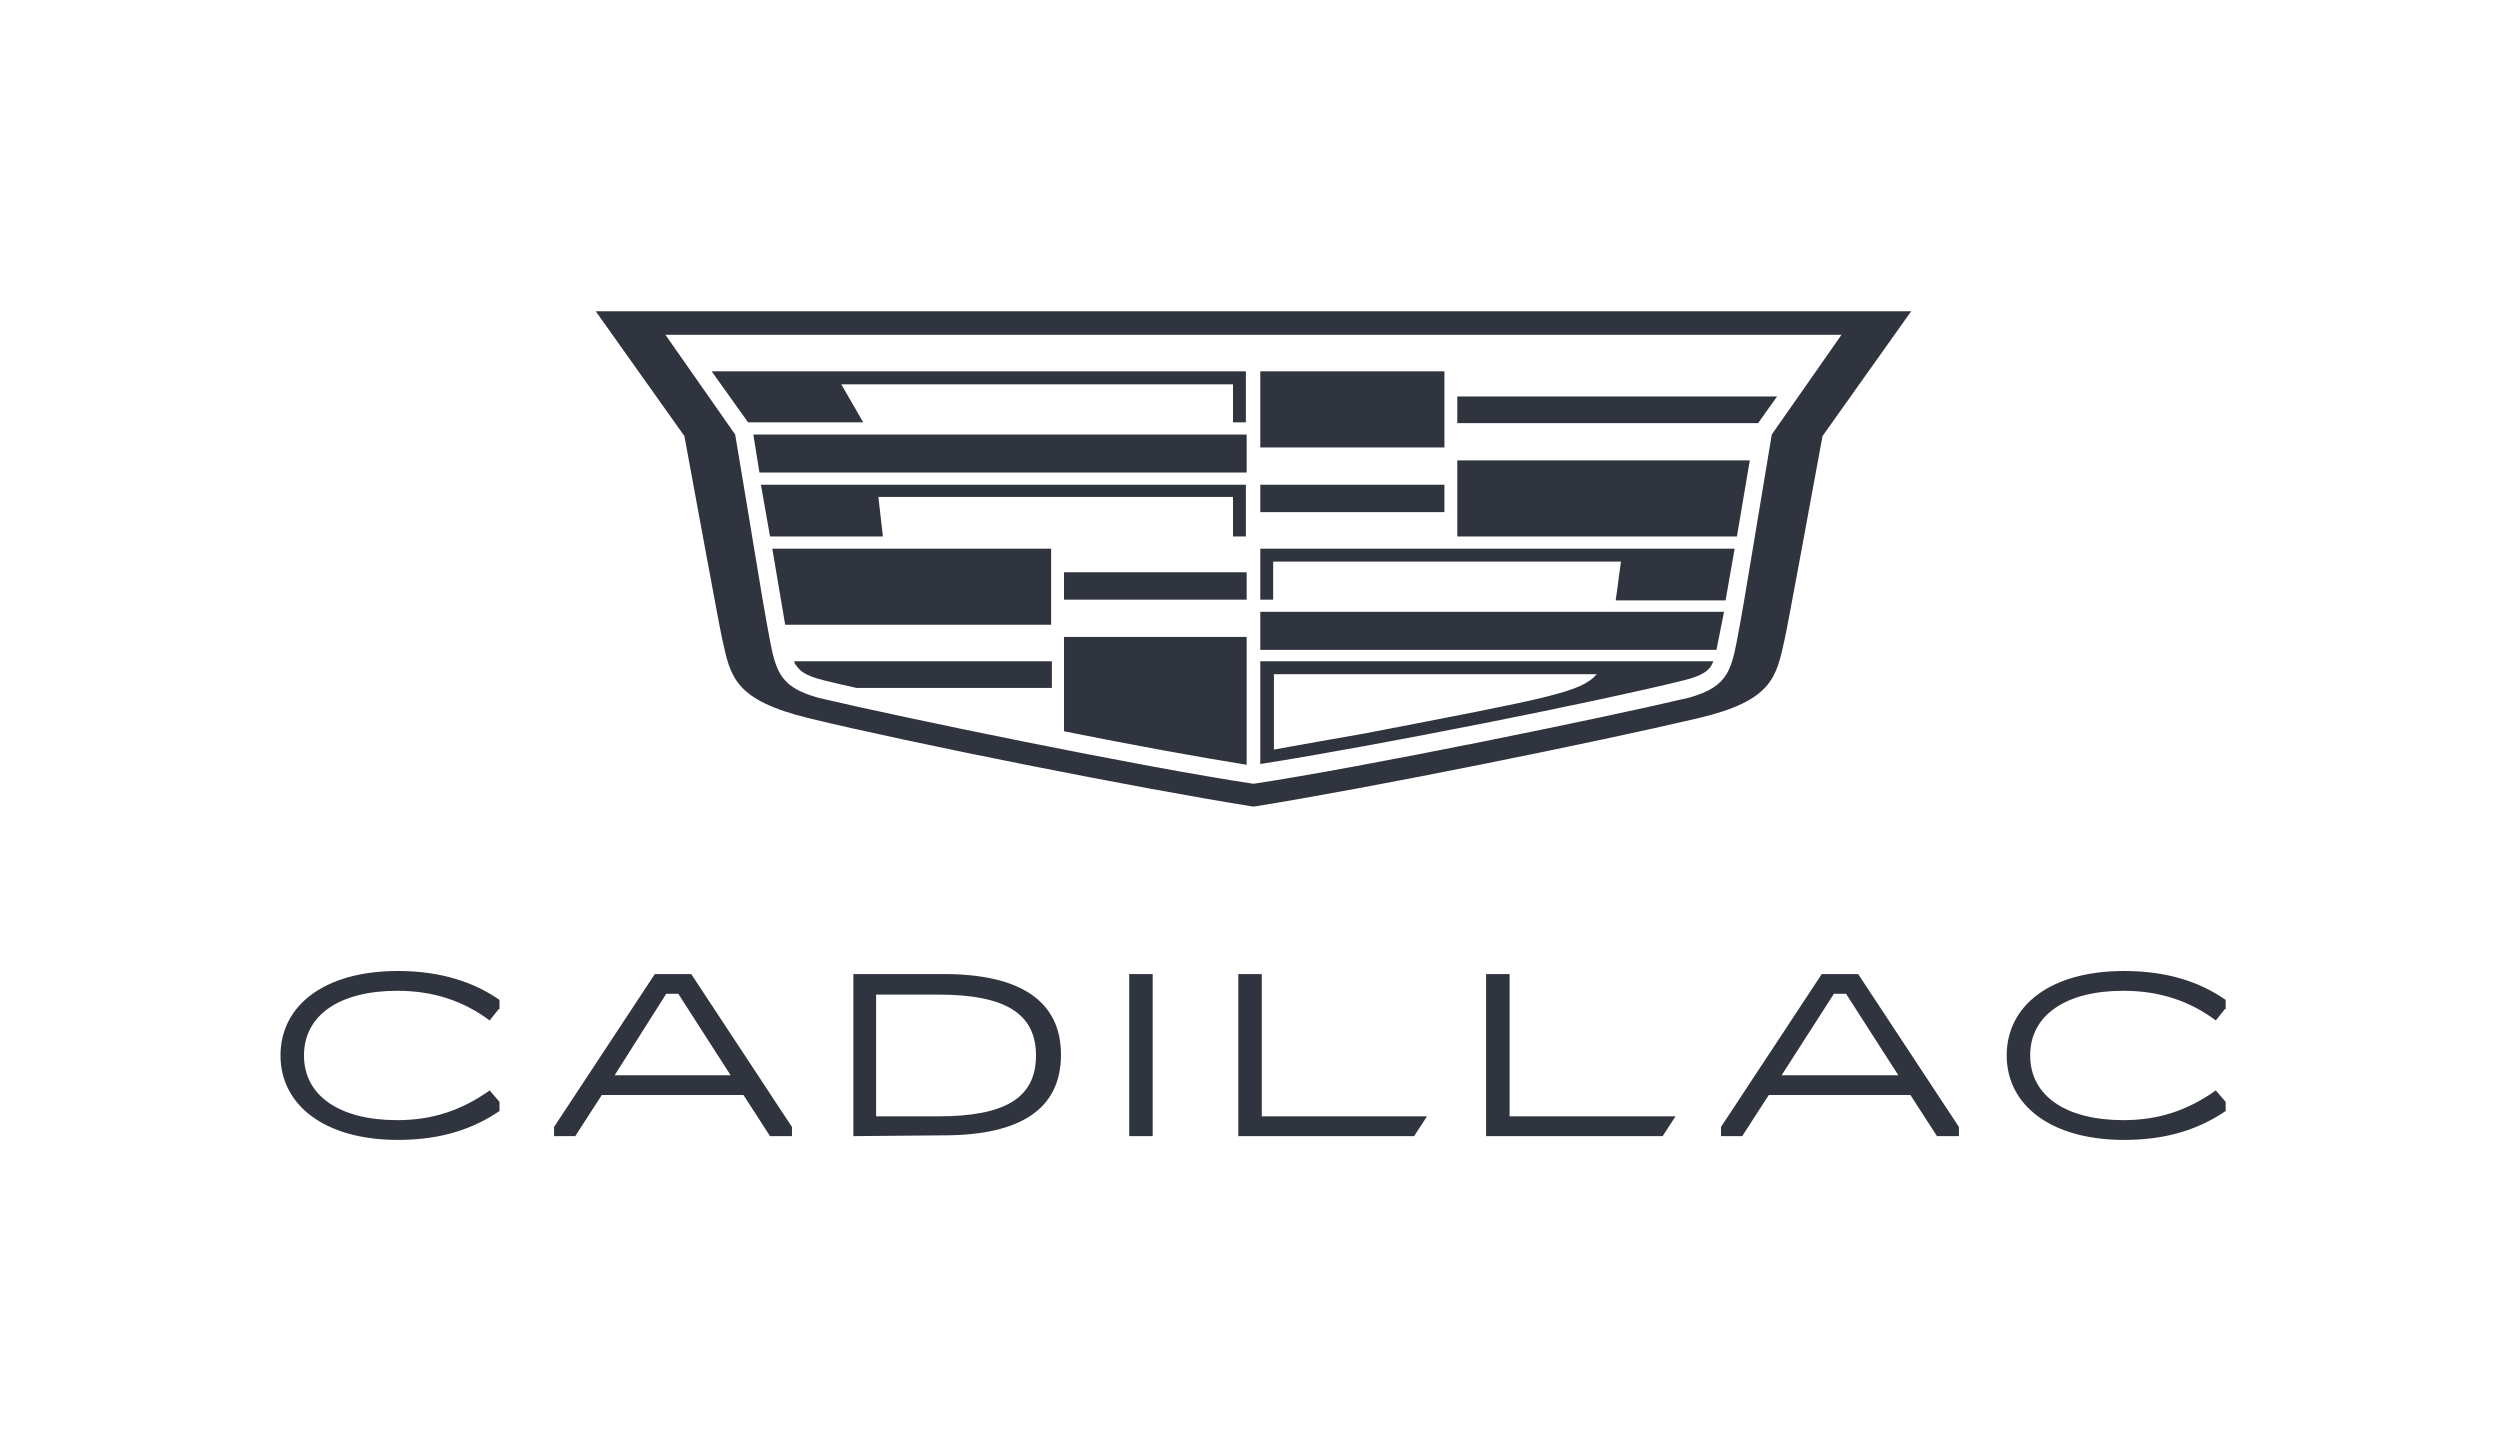
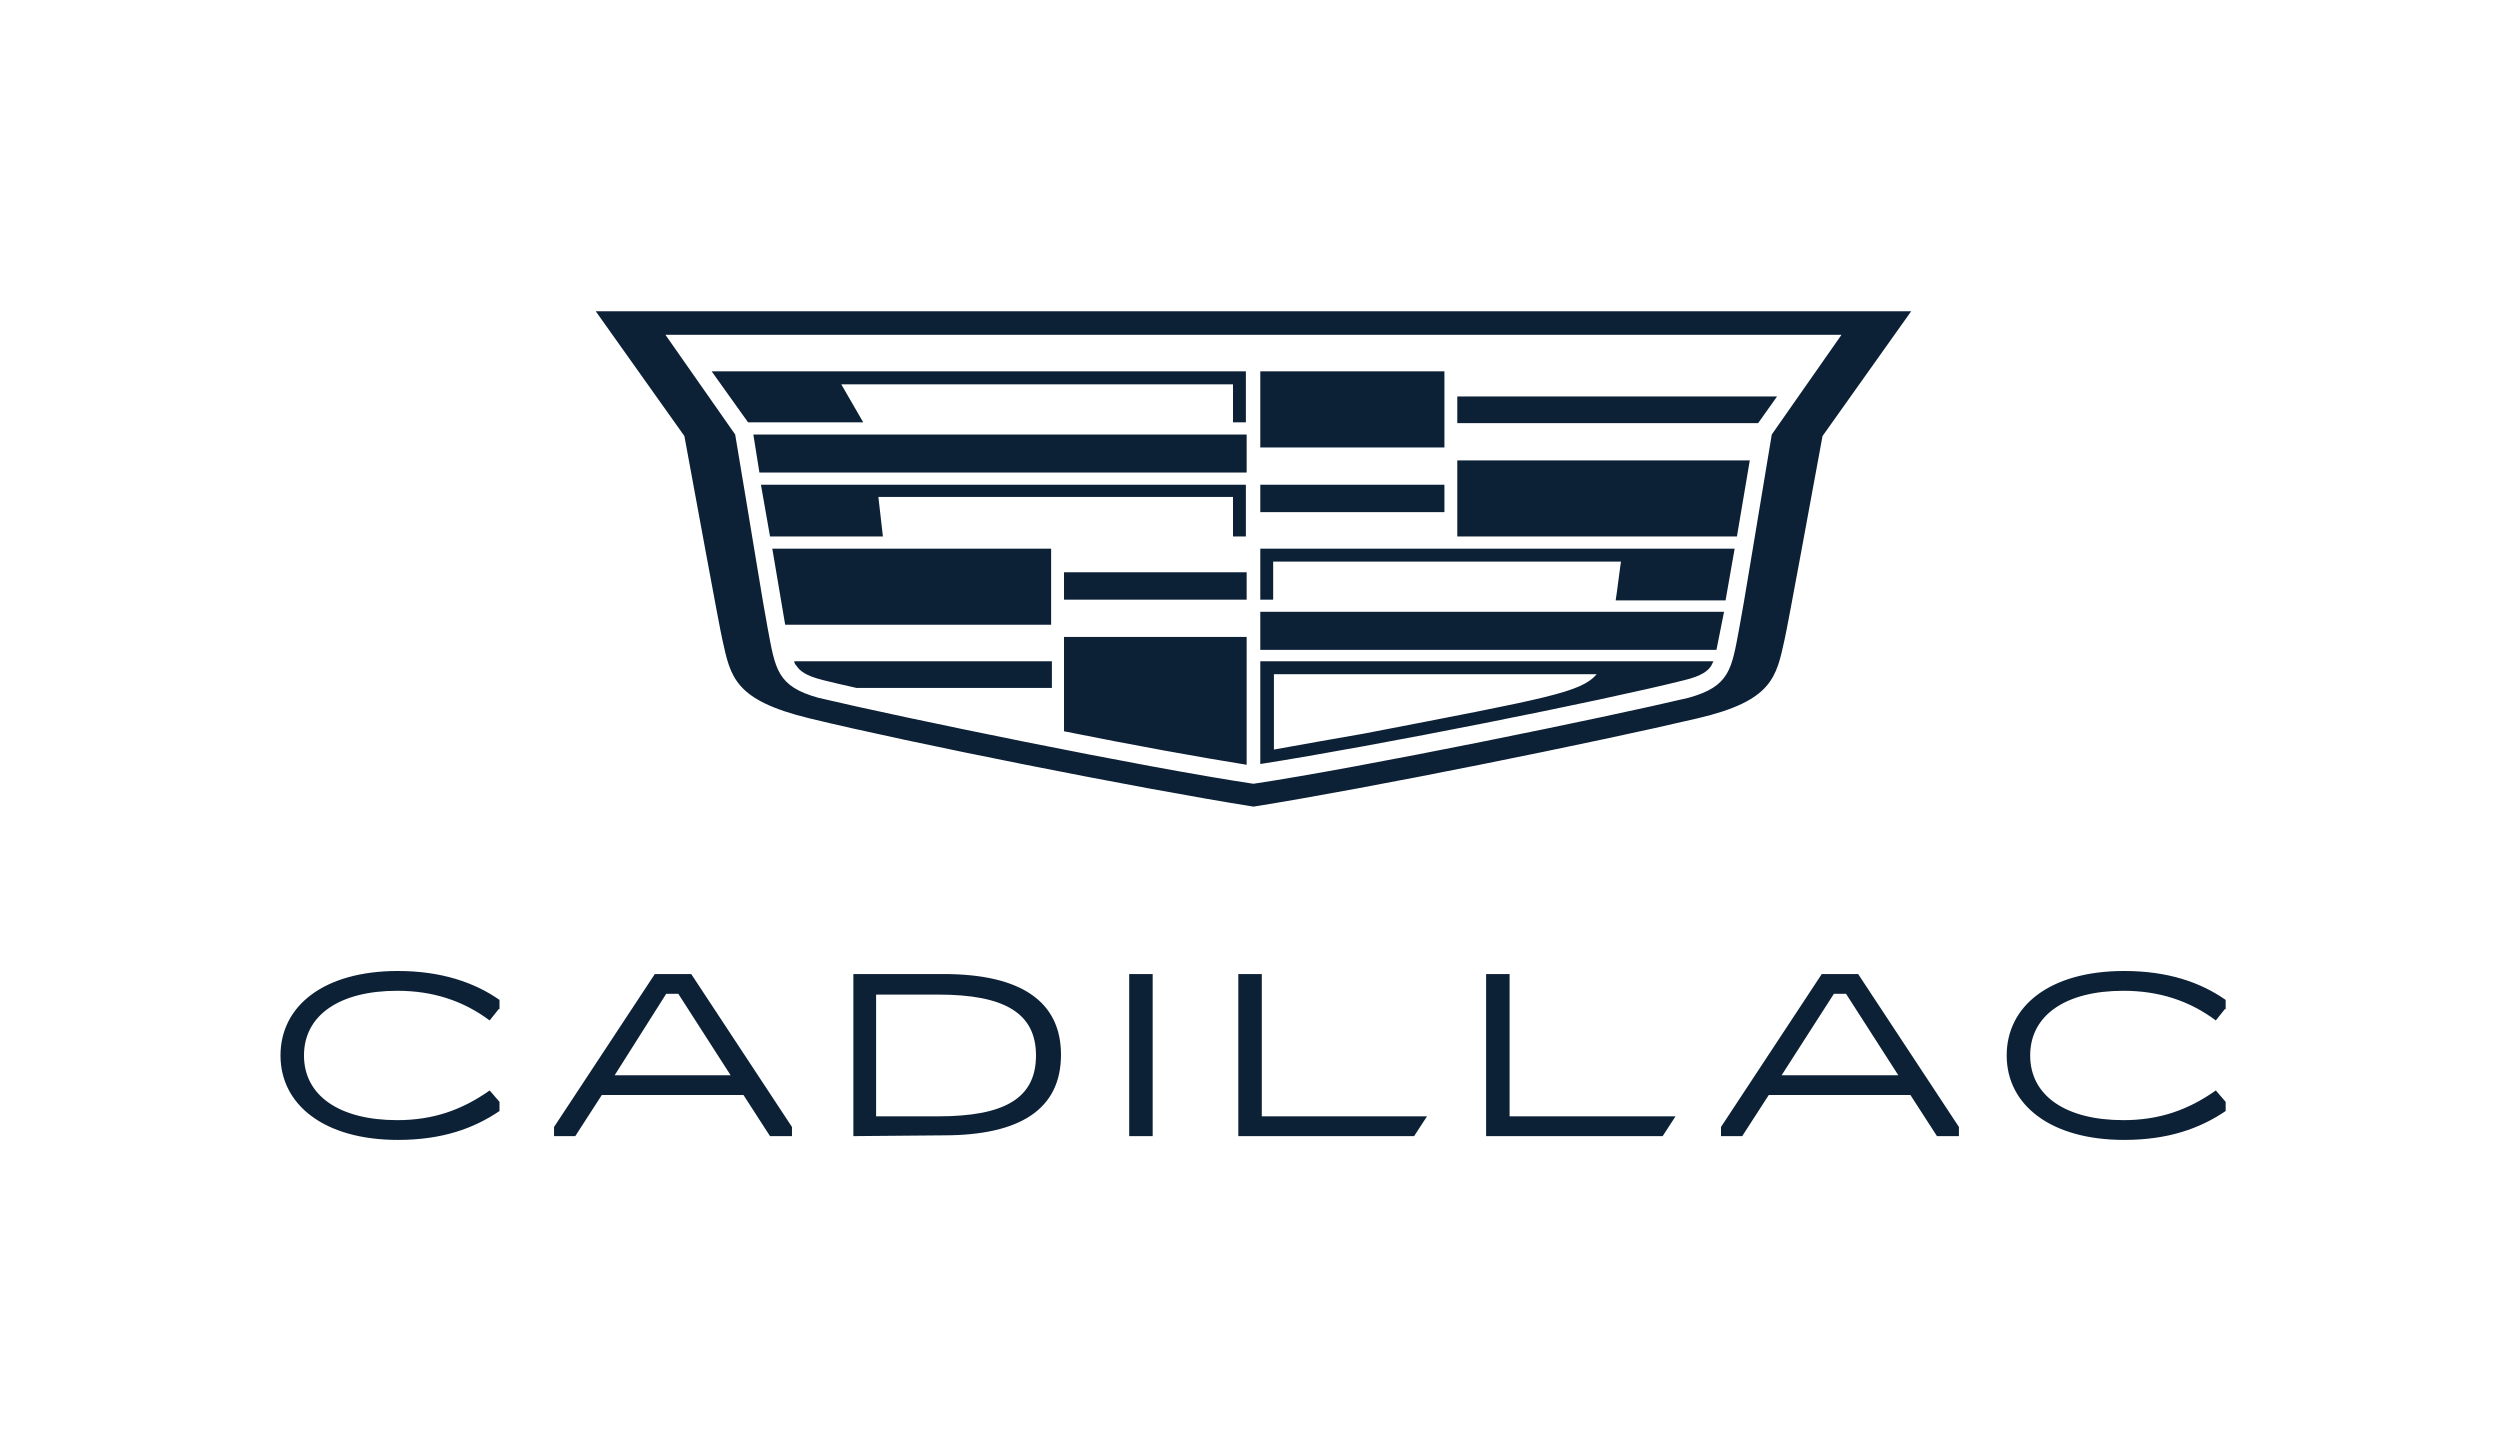
<svg xmlns="http://www.w3.org/2000/svg" width="86" height="50" viewBox="0 0 86 50" fill="none">
-   <path d="M29.356 39.083V33.507H32.458C35.117 33.507 36.498 34.449 36.498 36.282C36.498 38.14 35.117 39.056 32.458 39.056L29.356 39.083ZM30.138 38.402H32.275C34.569 38.402 35.638 37.774 35.638 36.308C35.638 34.842 34.543 34.214 32.275 34.214H30.138V38.402ZM39.652 39.083H38.844V33.507H39.652V39.083ZM51.93 38.402H57.638L57.195 39.083H51.122V33.507H51.93V38.402ZM43.38 38.402H49.089L48.645 39.083H42.598V33.507H43.406V38.402H43.38ZM19.059 39.083V38.768L22.526 33.507H23.778L27.244 38.768V39.083H26.489L25.576 37.669H20.702L19.789 39.083H19.059V39.083ZM21.145 36.988H25.133L23.334 34.187H22.917L21.145 36.988ZM17.157 34.711L16.844 35.103C15.931 34.423 14.889 34.083 13.664 34.083C11.683 34.083 10.457 34.92 10.457 36.308C10.457 37.695 11.683 38.533 13.664 38.533C14.889 38.533 15.879 38.192 16.844 37.512L17.183 37.904V38.219C16.297 38.821 15.202 39.213 13.69 39.213C11.161 39.213 9.649 38.009 9.649 36.308C9.649 34.606 11.135 33.402 13.69 33.402C15.176 33.402 16.323 33.795 17.183 34.397V34.711H17.157ZM76.537 34.711L76.224 35.103C75.312 34.423 74.269 34.083 73.044 34.083C71.063 34.083 69.838 34.92 69.838 36.308C69.838 37.695 71.063 38.533 73.044 38.533C74.269 38.533 75.26 38.192 76.224 37.512L76.563 37.904V38.219C75.677 38.821 74.582 39.213 73.07 39.213C70.541 39.213 69.03 38.009 69.03 36.308C69.03 34.606 70.515 33.402 73.07 33.402C74.582 33.402 75.703 33.795 76.563 34.397V34.711H76.537ZM59.202 39.083V38.768L62.669 33.507H63.92L67.387 38.768V39.083H66.632L65.719 37.669H60.845L59.932 39.083H59.202V39.083ZM61.288 36.988H65.302L63.504 34.187H63.086L61.288 36.988ZM30.372 18.455H26.489L26.176 16.675H42.858V18.455H42.415V17.094H30.216L30.372 18.455ZM26.124 16.256H42.885V14.947H25.915L26.124 16.256ZM36.602 20.628H42.885V19.685H36.602V20.628ZM25.733 14.528H29.695L28.939 13.22H42.415V14.528H42.858V12.774H24.481L25.733 14.528ZM49.688 12.774H43.354V15.392H49.688V12.774ZM27.401 22.905C27.505 23.062 27.688 23.245 28.339 23.402C28.652 23.481 28.991 23.559 29.46 23.664H36.185V22.748H27.323C27.323 22.8 27.349 22.853 27.401 22.905ZM27.01 21.491H36.159V18.874H26.567L27.01 21.491ZM36.602 25.156C38.949 25.628 41.242 26.046 42.885 26.308V21.91H36.602V25.156V25.156ZM50.131 18.455H59.75L60.193 15.837H50.131V18.455V18.455ZM50.131 13.612V14.555H60.48L61.131 13.638H50.131V13.612ZM65.745 10.707L62.695 15C62.356 16.832 61.496 21.544 61.392 21.989C61.105 23.298 60.975 24.109 58.394 24.711C54.953 25.523 47.081 27.119 43.119 27.748C39.157 27.119 31.285 25.549 27.844 24.711C25.263 24.083 25.133 23.298 24.846 21.989C24.742 21.544 23.882 16.832 23.543 15L20.493 10.707H65.745V10.707ZM63.347 11.518H22.891L25.29 14.947C25.889 18.507 26.254 20.811 26.41 21.622C26.671 23.01 26.723 23.612 28.157 24.005C31.024 24.685 39.287 26.387 43.119 26.962C46.925 26.387 55.214 24.685 58.082 24.005C59.515 23.612 59.567 23.01 59.828 21.622C59.984 20.811 60.349 18.534 60.949 14.947L63.347 11.518ZM43.354 20.628H43.797V19.319H55.762C55.736 19.45 55.631 20.34 55.579 20.654H59.359L59.672 18.874H43.354V20.628V20.628ZM43.354 22.355H59.046L59.307 21.047H43.354V22.355ZM49.688 16.675H43.354V17.617H49.688V16.675ZM43.354 22.748H58.942C58.916 22.8 58.89 22.853 58.864 22.905C58.759 23.062 58.577 23.245 57.925 23.402C55.11 24.109 47.368 25.654 43.354 26.282V22.748ZM43.823 25.785C44.553 25.654 46.299 25.34 46.925 25.235C53.285 24.005 54.38 23.821 54.928 23.193H43.823V25.785Z" fill="#30343F" />
+   <path d="M29.356 39.083V33.507H32.458C35.117 33.507 36.498 34.449 36.498 36.282C36.498 38.14 35.117 39.056 32.458 39.056L29.356 39.083ZM30.138 38.402H32.275C34.569 38.402 35.638 37.774 35.638 36.308C35.638 34.842 34.543 34.214 32.275 34.214H30.138V38.402ZM39.652 39.083H38.844V33.507H39.652V39.083ZM51.93 38.402H57.638L57.195 39.083H51.122V33.507H51.93V38.402ZM43.38 38.402H49.089L48.645 39.083H42.598V33.507H43.406V38.402H43.38ZM19.059 39.083V38.768L22.526 33.507H23.778L27.244 38.768V39.083H26.489L25.576 37.669H20.702L19.789 39.083H19.059ZM21.145 36.988H25.133L23.334 34.187H22.917L21.145 36.988ZM17.157 34.711L16.844 35.103C15.931 34.423 14.889 34.083 13.664 34.083C11.683 34.083 10.457 34.92 10.457 36.308C10.457 37.695 11.683 38.533 13.664 38.533C14.889 38.533 15.879 38.192 16.844 37.512L17.183 37.904V38.219C16.297 38.821 15.202 39.213 13.69 39.213C11.161 39.213 9.649 38.009 9.649 36.308C9.649 34.606 11.135 33.402 13.69 33.402C15.176 33.402 16.323 33.795 17.183 34.397V34.711H17.157ZM76.537 34.711L76.224 35.103C75.312 34.423 74.269 34.083 73.044 34.083C71.063 34.083 69.838 34.92 69.838 36.308C69.838 37.695 71.063 38.533 73.044 38.533C74.269 38.533 75.26 38.192 76.224 37.512L76.563 37.904V38.219C75.677 38.821 74.582 39.213 73.07 39.213C70.541 39.213 69.03 38.009 69.03 36.308C69.03 34.606 70.515 33.402 73.07 33.402C74.582 33.402 75.703 33.795 76.563 34.397V34.711H76.537ZM59.202 39.083V38.768L62.669 33.507H63.92L67.387 38.768V39.083H66.632L65.719 37.669H60.845L59.932 39.083H59.202ZM61.288 36.988H65.302L63.504 34.187H63.086L61.288 36.988ZM30.372 18.455H26.489L26.176 16.675H42.858V18.455H42.415V17.094H30.216L30.372 18.455ZM26.124 16.256H42.885V14.947H25.915L26.124 16.256ZM36.602 20.628H42.885V19.685H36.602V20.628ZM25.733 14.528H29.695L28.939 13.22H42.415V14.528H42.858V12.774H24.481L25.733 14.528ZM49.688 12.774H43.354V15.392H49.688V12.774ZM27.401 22.905C27.505 23.062 27.688 23.245 28.339 23.402C28.652 23.481 28.991 23.559 29.46 23.664H36.185V22.748H27.323C27.323 22.8 27.349 22.853 27.401 22.905ZM27.01 21.491H36.159V18.874H26.567L27.01 21.491ZM36.602 25.156C38.949 25.628 41.242 26.046 42.885 26.308V21.91H36.602V25.156ZM50.131 18.455H59.75L60.193 15.837H50.131V18.455ZM50.131 13.612V14.555H60.48L61.131 13.638H50.131V13.612ZM65.745 10.707L62.695 15C62.356 16.832 61.496 21.544 61.392 21.989C61.105 23.298 60.975 24.109 58.394 24.711C54.953 25.523 47.081 27.119 43.119 27.748C39.157 27.119 31.285 25.549 27.844 24.711C25.263 24.083 25.133 23.298 24.846 21.989C24.742 21.544 23.882 16.832 23.543 15L20.493 10.707H65.745ZM63.347 11.518H22.891L25.29 14.947C25.889 18.507 26.254 20.811 26.41 21.622C26.671 23.01 26.723 23.612 28.157 24.005C31.024 24.685 39.287 26.387 43.119 26.962C46.925 26.387 55.214 24.685 58.082 24.005C59.515 23.612 59.567 23.01 59.828 21.622C59.984 20.811 60.349 18.534 60.949 14.947L63.347 11.518ZM43.354 20.628H43.797V19.319H55.762C55.736 19.45 55.631 20.34 55.579 20.654H59.359L59.672 18.874H43.354V20.628ZM43.354 22.355H59.046L59.307 21.047H43.354V22.355ZM49.688 16.675H43.354V17.617H49.688V16.675ZM43.354 22.748H58.942C58.916 22.8 58.89 22.853 58.864 22.905C58.759 23.062 58.577 23.245 57.925 23.402C55.11 24.109 47.368 25.654 43.354 26.282V22.748ZM43.823 25.785C44.553 25.654 46.299 25.34 46.925 25.235C53.285 24.005 54.38 23.821 54.928 23.193H43.823V25.785Z" fill="#0C2036" />
</svg>
